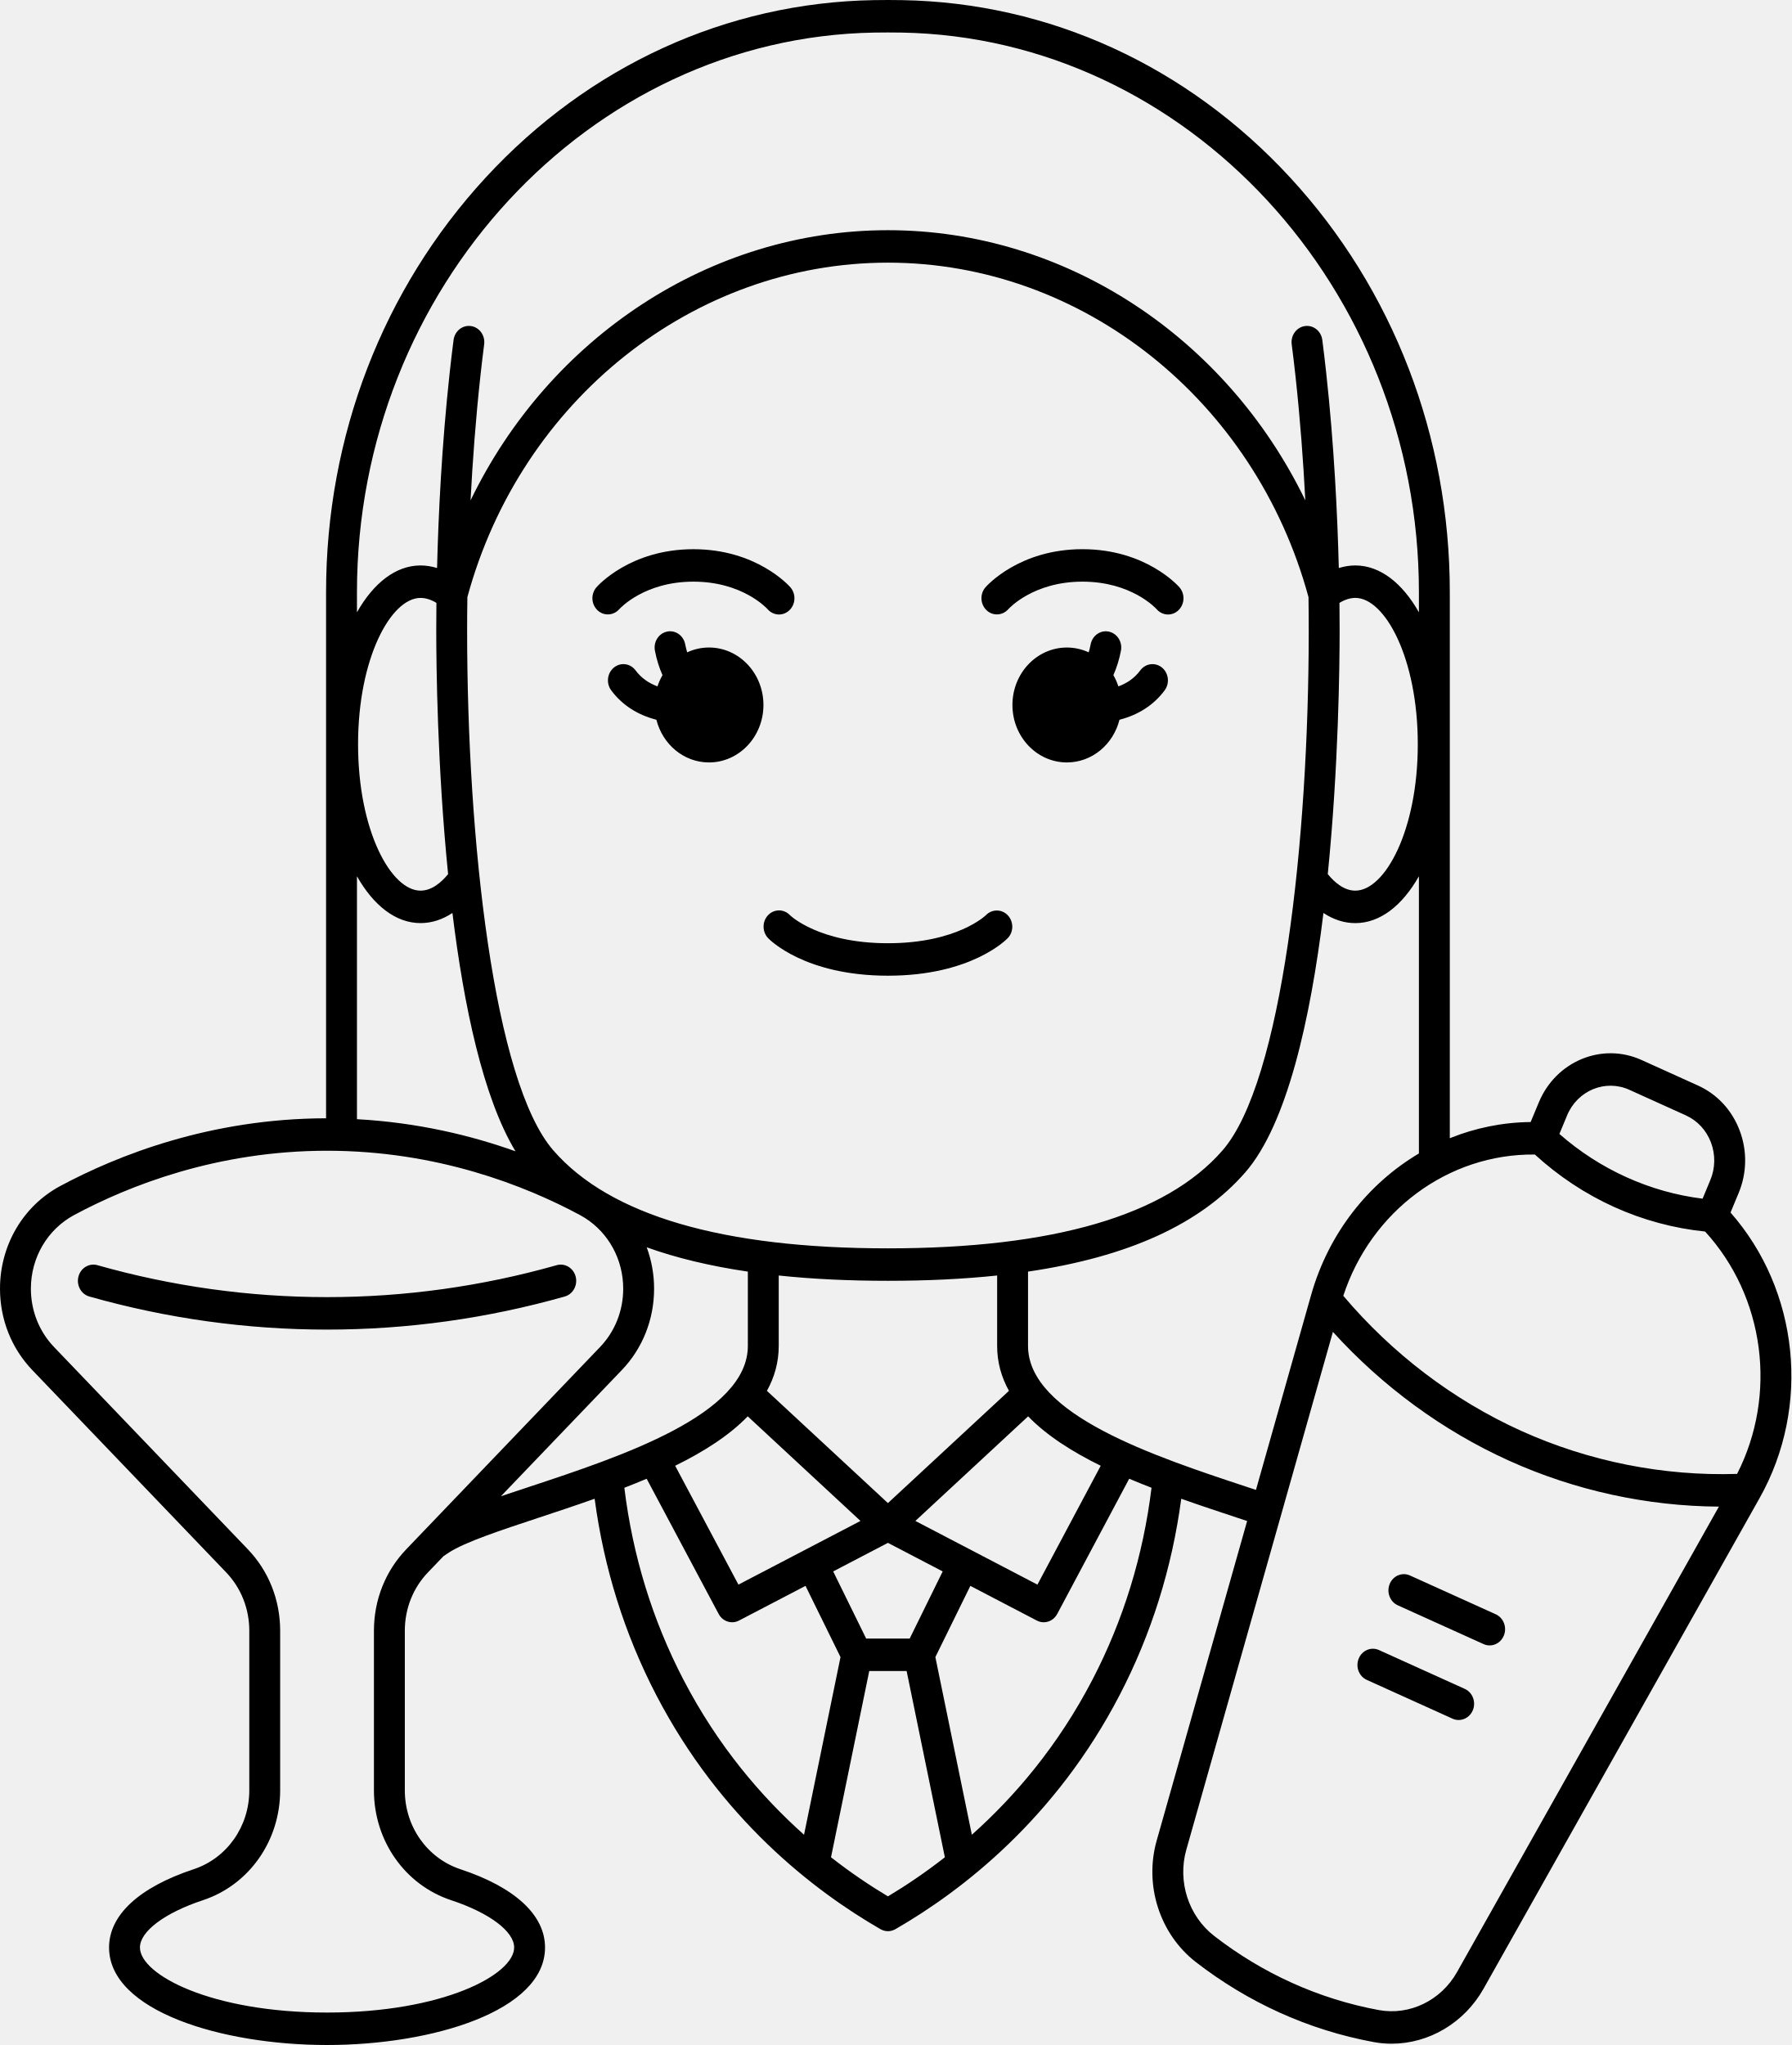
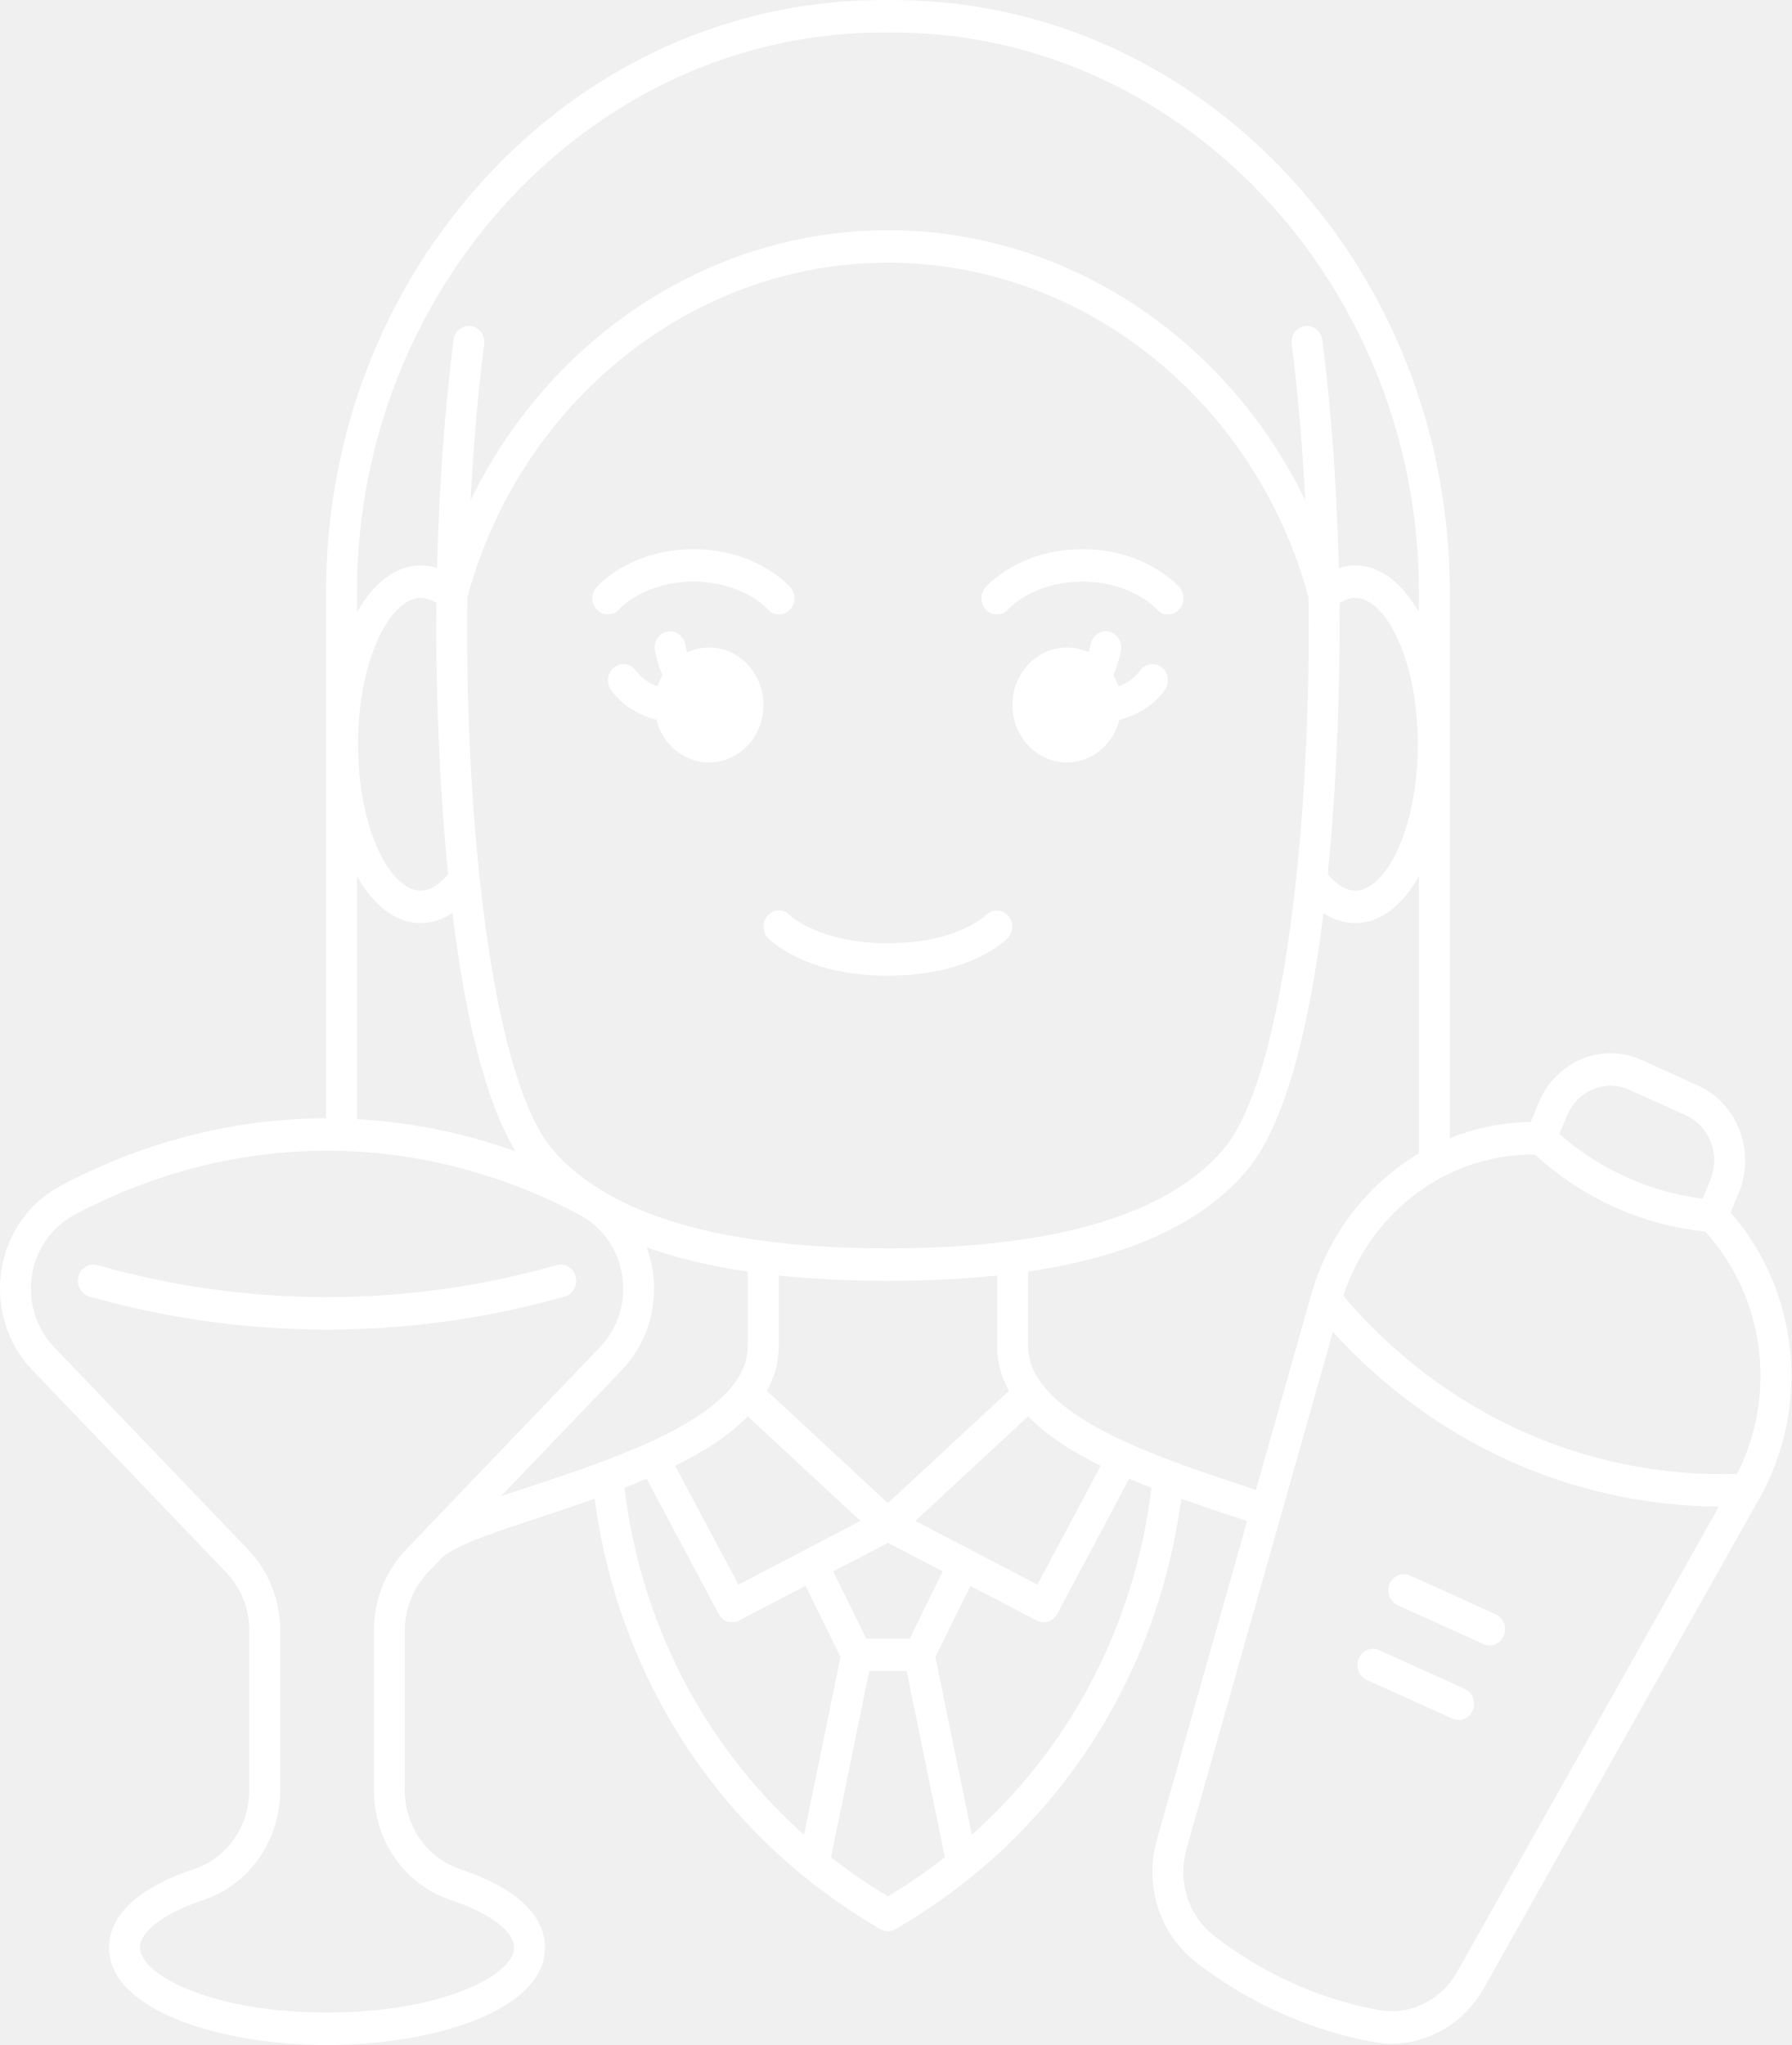
<svg xmlns="http://www.w3.org/2000/svg" width="99" height="113" viewBox="0 0 99 113" fill="white">
-   <path d="M31.814 70.542C31.936 71.02 31.667 71.512 31.212 71.641C26.93 72.854 22.51 73.469 18.074 73.469C13.638 73.469 9.218 72.854 4.937 71.641C4.482 71.512 4.212 71.02 4.335 70.542C4.458 70.063 4.928 69.781 5.381 69.909C9.518 71.081 13.788 71.675 18.074 71.675C22.36 71.675 26.631 71.081 30.767 69.909C31.222 69.781 31.691 70.063 31.814 70.542ZM95.636 67.001C99.418 71.299 100.093 77.712 97.242 82.78L81.989 109.886C80.92 111.785 78.96 112.928 76.906 112.928C76.572 112.928 76.235 112.898 75.9 112.835C74.116 112.506 72.37 111.958 70.712 111.207C69.075 110.467 67.517 109.526 66.081 108.412C64.092 106.867 63.224 104.171 63.923 101.704L68.922 84.046C68.744 83.987 68.565 83.928 68.382 83.867C67.376 83.535 66.327 83.187 65.281 82.816C64.769 86.65 63.626 90.295 61.875 93.666C58.324 100.499 53.175 104.472 49.482 106.601C49.354 106.674 49.212 106.711 49.071 106.711C48.93 106.711 48.789 106.674 48.661 106.601C44.967 104.472 39.819 100.499 36.268 93.666C34.516 90.295 33.374 86.65 32.862 82.816C31.815 83.187 30.767 83.534 29.76 83.867C27.67 84.558 25.696 85.211 24.809 85.788C24.706 85.855 24.605 85.924 24.504 85.994L23.654 86.881C22.827 87.743 22.372 88.89 22.372 90.109V98.929C22.372 100.928 23.608 102.679 25.446 103.288C28.461 104.285 30.121 105.82 30.121 107.611C30.121 111.111 23.914 113 18.074 113C12.234 113 6.027 111.111 6.027 107.611C6.027 105.82 7.688 104.285 10.702 103.288C12.541 102.679 13.777 100.928 13.777 98.929V90.109C13.777 88.89 13.321 87.743 12.495 86.881L1.786 75.707C0.634 74.506 0 72.907 0 71.207C0 68.811 1.274 66.639 3.325 65.538C6.501 63.834 11.626 61.805 18.02 61.793V32.722C18.02 24.117 21.151 15.982 26.836 9.817C32.54 3.631 40.16 0.147 48.291 0.007C48.808 -0.002 49.334 -0.002 49.851 0.007C57.982 0.147 65.602 3.631 71.306 9.817C76.991 15.982 80.122 24.117 80.122 32.722V62.894C81.523 62.329 83.031 62.015 84.59 62L85.041 60.915C85.988 58.635 88.534 57.583 90.717 58.571L93.84 59.984C94.902 60.464 95.72 61.349 96.143 62.474C96.564 63.593 96.543 64.817 96.085 65.921L95.636 67.001ZM86.179 62.658C87.296 63.638 88.539 64.44 89.881 65.047C91.226 65.656 92.64 66.055 94.092 66.235L94.521 65.203C94.796 64.54 94.808 63.805 94.556 63.133C94.301 62.455 93.807 61.921 93.165 61.631L90.042 60.218C88.72 59.62 87.177 60.254 86.605 61.632L86.179 62.658ZM19.727 32.722V33.833C20.641 32.22 21.87 31.245 23.24 31.245C23.545 31.245 23.852 31.294 24.154 31.387C24.227 28.451 24.413 24.592 24.854 20.57C24.919 19.969 24.991 19.368 25.066 18.786C25.129 18.295 25.56 17.95 26.026 18.017C26.493 18.083 26.82 18.535 26.757 19.026C26.684 19.597 26.614 20.185 26.549 20.775C26.286 23.181 26.115 25.528 26.005 27.649C30.361 18.654 39.245 12.72 49.071 12.72C58.896 12.72 67.781 18.654 72.137 27.649C72.027 25.528 71.856 23.181 71.593 20.775C71.528 20.185 71.458 19.597 71.385 19.026C71.321 18.535 71.649 18.083 72.116 18.017C72.585 17.95 73.013 18.295 73.076 18.786C73.151 19.368 73.222 19.969 73.288 20.57C73.729 24.592 73.914 28.451 73.988 31.387C74.289 31.294 74.596 31.245 74.901 31.245C76.271 31.245 77.5 32.22 78.415 33.833V32.722C78.415 15.944 65.589 2.072 49.823 1.8C49.324 1.792 48.818 1.792 48.319 1.8C32.553 2.072 19.727 15.944 19.727 32.722ZM52.097 86.832L49.071 85.253L46.045 86.832L47.868 90.542H50.273L52.097 86.832ZM37.312 80.993L40.809 87.561L47.554 84.042L41.323 78.262C40.302 79.319 38.899 80.213 37.312 80.993ZM57.333 87.561L60.83 80.993C59.243 80.213 57.84 79.319 56.819 78.262L50.587 84.042L57.333 87.561ZM55.106 74.369V70.48C53.255 70.675 51.246 70.773 49.071 70.773C46.896 70.773 44.887 70.676 43.036 70.48V74.369C43.036 75.278 42.8 76.101 42.383 76.853L49.071 83.056L55.759 76.853C55.342 76.1 55.106 75.278 55.106 74.369ZM67.562 63.567C70.853 59.785 72.326 46.412 72.326 34.837C72.326 34.316 72.323 33.696 72.313 32.995C69.354 22.108 59.813 14.513 49.071 14.513C38.329 14.513 28.787 22.108 25.829 32.995C25.819 33.696 25.815 34.316 25.815 34.837C25.815 46.412 27.288 59.785 30.58 63.567C33.705 67.159 39.926 68.98 49.071 68.98C58.215 68.98 64.437 67.159 67.562 63.567ZM24.109 34.837C24.109 34.396 24.111 33.885 24.118 33.314C23.832 33.137 23.525 33.039 23.24 33.039C21.608 33.039 19.788 36.36 19.788 41.126C19.788 45.892 21.607 49.214 23.24 49.214C23.858 49.214 24.385 48.764 24.764 48.301C24.166 42.345 24.109 36.744 24.109 34.837ZM19.727 48.419V61.843C23.072 62.026 26.03 62.738 28.488 63.617C26.691 60.64 25.629 55.561 25.003 50.447C24.448 50.816 23.855 51.007 23.24 51.007C21.87 51.007 20.641 50.033 19.727 48.419ZM73.378 48.301C73.757 48.764 74.283 49.214 74.901 49.214C76.534 49.214 78.353 45.892 78.353 41.126C78.353 36.36 76.534 33.038 74.901 33.038C74.617 33.038 74.31 33.137 74.024 33.314C74.03 33.884 74.033 34.396 74.033 34.837C74.033 36.744 73.976 42.345 73.378 48.301ZM22.451 85.609L33.159 74.435C33.986 73.572 34.441 72.426 34.441 71.207C34.441 69.603 33.642 68.138 32.334 67.305C32.321 67.297 32.307 67.288 32.293 67.28C32.212 67.229 32.131 67.181 32.046 67.136C29.028 65.516 24.154 63.586 18.074 63.586C11.994 63.586 7.12 65.516 4.102 67.136C2.625 67.928 1.707 69.488 1.707 71.207C1.707 72.426 2.162 73.572 2.989 74.435L13.697 85.609C14.849 86.81 15.483 88.409 15.483 90.109V98.93C15.483 101.715 13.768 104.154 11.215 104.999C9.1 105.698 7.734 106.724 7.734 107.611C7.734 109.113 11.668 111.207 18.074 111.207C24.48 111.207 28.414 109.113 28.414 107.611C28.414 106.724 27.048 105.698 24.933 104.999C22.38 104.154 20.665 101.715 20.665 98.93V90.109C20.665 88.409 21.299 86.811 22.451 85.609ZM41.329 74.369V70.265C39.243 69.958 37.382 69.512 35.74 68.922C36.004 69.639 36.148 70.41 36.148 71.207C36.148 72.907 35.514 74.506 34.362 75.708L27.68 82.68C28.18 82.51 28.705 82.337 29.248 82.157C34.346 80.471 41.329 78.162 41.329 74.369ZM44.434 101.382L46.45 91.565L44.516 87.63L40.84 89.547C40.718 89.611 40.589 89.641 40.461 89.641C40.161 89.641 39.871 89.475 39.716 89.182L35.737 81.71C35.332 81.882 34.92 82.048 34.504 82.209C34.963 85.96 36.059 89.522 37.766 92.807C39.675 96.481 42.076 99.28 44.434 101.382ZM52.217 102.627L50.104 92.336H48.038L45.925 102.627C47.028 103.49 48.096 104.204 49.071 104.787C50.046 104.204 51.114 103.49 52.217 102.627ZM63.638 82.209C63.221 82.048 62.81 81.881 62.404 81.71L58.426 89.182C58.27 89.475 57.98 89.641 57.68 89.641C57.552 89.641 57.423 89.611 57.301 89.547L53.626 87.63L51.692 91.565L53.708 101.382C56.066 99.28 58.467 96.481 60.376 92.807C62.083 89.522 63.178 85.96 63.638 82.209ZM69.409 82.327L72.457 71.558C73.42 68.157 75.606 65.401 78.415 63.737V48.419C77.501 50.033 76.272 51.008 74.902 51.008C74.287 51.008 73.694 50.816 73.139 50.448C72.422 56.305 71.133 62.121 68.822 64.778C66.338 67.631 62.377 69.446 56.813 70.265V74.369C56.813 78.163 63.796 80.471 68.894 82.157C69.068 82.214 69.238 82.271 69.409 82.327ZM94.994 83.251C91.015 83.226 87.032 82.359 83.384 80.708C79.733 79.057 76.4 76.613 73.662 73.596L65.559 102.215C65.065 103.962 65.682 105.872 67.095 106.969C68.426 108.002 69.87 108.874 71.387 109.56C72.924 110.256 74.542 110.764 76.195 111.069C77.899 111.384 79.637 110.542 80.52 108.973L94.994 83.251ZM94.231 68.051C92.497 67.873 90.808 67.419 89.206 66.695C87.605 65.97 86.133 64.993 84.822 63.795C80.044 63.743 75.775 66.907 74.236 71.602C76.933 74.794 80.318 77.368 84.059 79.061C87.802 80.754 91.922 81.573 95.999 81.443C98.233 77.064 97.528 71.653 94.231 68.051ZM82.662 89.2L77.922 87.056C77.489 86.86 76.986 87.07 76.8 87.525C76.614 87.98 76.814 88.508 77.246 88.703L81.987 90.847C82.097 90.897 82.211 90.921 82.324 90.921C82.654 90.921 82.969 90.718 83.108 90.378C83.294 89.924 83.094 89.396 82.662 89.2ZM80.949 93.322L76.209 91.177C75.776 90.981 75.274 91.192 75.088 91.647C74.901 92.101 75.101 92.629 75.534 92.825L80.274 94.969C80.384 95.019 80.499 95.042 80.611 95.042C80.942 95.042 81.256 94.839 81.395 94.5C81.582 94.045 81.382 93.518 80.949 93.322ZM34.217 33.668C34.273 33.605 35.619 32.14 38.321 32.14C41.023 32.14 42.369 33.605 42.421 33.663C42.589 33.856 42.82 33.955 43.051 33.955C43.257 33.955 43.463 33.877 43.626 33.72C43.974 33.386 43.999 32.819 43.681 32.453C43.606 32.367 41.81 30.347 38.321 30.347C34.831 30.347 33.035 32.367 32.961 32.453C32.645 32.817 32.669 33.378 33.013 33.713C33.356 34.047 33.895 34.026 34.217 33.668ZM59.821 30.346C56.331 30.346 54.535 32.367 54.461 32.453C54.145 32.816 54.169 33.377 54.513 33.712C54.856 34.047 55.395 34.026 55.717 33.668C55.773 33.605 57.119 32.14 59.821 32.14C62.513 32.14 63.859 33.594 63.925 33.667C64.092 33.858 64.321 33.955 64.551 33.955C64.757 33.955 64.963 33.877 65.126 33.72C65.474 33.386 65.499 32.819 65.181 32.453C65.106 32.367 63.311 30.346 59.821 30.346ZM54.493 50.562C54.478 50.578 52.899 52.12 49.071 52.12C45.243 52.12 43.664 50.578 43.656 50.569C43.323 50.219 42.783 50.218 42.449 50.567C42.115 50.917 42.114 51.484 42.446 51.835C42.527 51.92 44.469 53.914 49.071 53.914C53.673 53.914 55.615 51.92 55.696 51.835C56.026 51.487 56.024 50.929 55.697 50.579C55.37 50.228 54.831 50.223 54.493 50.562ZM39.181 35.779C38.752 35.779 38.345 35.875 37.976 36.046C37.934 35.903 37.897 35.756 37.867 35.603C37.775 35.117 37.325 34.802 36.863 34.9C36.4 34.998 36.101 35.471 36.194 35.956C36.286 36.439 36.427 36.889 36.612 37.306C36.499 37.501 36.406 37.709 36.335 37.928C35.867 37.754 35.445 37.476 35.124 37.043C34.834 36.653 34.298 36.582 33.927 36.887C33.555 37.191 33.488 37.755 33.778 38.146C34.379 38.956 35.23 39.503 36.275 39.771C36.617 41.128 37.786 42.13 39.181 42.13C40.843 42.13 42.191 40.708 42.191 38.955C42.191 37.201 40.843 35.779 39.181 35.779ZM64.215 36.887C63.843 36.583 63.307 36.653 63.017 37.043C62.697 37.476 62.275 37.755 61.807 37.928C61.736 37.709 61.642 37.501 61.53 37.306C61.715 36.889 61.855 36.439 61.948 35.956C62.041 35.471 61.741 34.998 61.279 34.901C60.817 34.802 60.367 35.118 60.274 35.603C60.245 35.756 60.208 35.903 60.166 36.046C59.797 35.876 59.389 35.78 58.961 35.78C57.298 35.78 55.951 37.201 55.951 38.955C55.951 40.708 57.298 42.13 58.961 42.13C60.355 42.13 61.525 41.129 61.867 39.771C62.911 39.503 63.763 38.956 64.364 38.146C64.653 37.755 64.587 37.192 64.215 36.887Z" fill="black" />
+   <path d="M31.814 70.542C31.936 71.02 31.667 71.512 31.212 71.641C26.93 72.854 22.51 73.469 18.074 73.469C13.638 73.469 9.218 72.854 4.937 71.641C4.482 71.512 4.212 71.02 4.335 70.542C4.458 70.063 4.928 69.781 5.381 69.909C9.518 71.081 13.788 71.675 18.074 71.675C22.36 71.675 26.631 71.081 30.767 69.909C31.222 69.781 31.691 70.063 31.814 70.542ZM95.636 67.001C99.418 71.299 100.093 77.712 97.242 82.78L81.989 109.886C80.92 111.785 78.96 112.928 76.906 112.928C76.572 112.928 76.235 112.898 75.9 112.835C74.116 112.506 72.37 111.958 70.712 111.207C69.075 110.467 67.517 109.526 66.081 108.412C64.092 106.867 63.224 104.171 63.923 101.704L68.922 84.046C68.744 83.987 68.565 83.928 68.382 83.867C67.376 83.535 66.327 83.187 65.281 82.816C64.769 86.65 63.626 90.295 61.875 93.666C58.324 100.499 53.175 104.472 49.482 106.601C49.354 106.674 49.212 106.711 49.071 106.711C48.93 106.711 48.789 106.674 48.661 106.601C44.967 104.472 39.819 100.499 36.268 93.666C34.516 90.295 33.374 86.65 32.862 82.816C31.815 83.187 30.767 83.534 29.76 83.867C27.67 84.558 25.696 85.211 24.809 85.788C24.706 85.855 24.605 85.924 24.504 85.994L23.654 86.881C22.827 87.743 22.372 88.89 22.372 90.109V98.929C22.372 100.928 23.608 102.679 25.446 103.288C28.461 104.285 30.121 105.82 30.121 107.611C30.121 111.111 23.914 113 18.074 113C12.234 113 6.027 111.111 6.027 107.611C6.027 105.82 7.688 104.285 10.702 103.288C12.541 102.679 13.777 100.928 13.777 98.929V90.109C13.777 88.89 13.321 87.743 12.495 86.881L1.786 75.707C0.634 74.506 0 72.907 0 71.207C0 68.811 1.274 66.639 3.325 65.538C6.501 63.834 11.626 61.805 18.02 61.793V32.722C18.02 24.117 21.151 15.982 26.836 9.817C32.54 3.631 40.16 0.147 48.291 0.007C48.808 -0.002 49.334 -0.002 49.851 0.007C57.982 0.147 65.602 3.631 71.306 9.817C76.991 15.982 80.122 24.117 80.122 32.722V62.894C81.523 62.329 83.031 62.015 84.59 62L85.041 60.915C85.988 58.635 88.534 57.583 90.717 58.571L93.84 59.984C94.902 60.464 95.72 61.349 96.143 62.474C96.564 63.593 96.543 64.817 96.085 65.921L95.636 67.001ZM86.179 62.658C87.296 63.638 88.539 64.44 89.881 65.047C91.226 65.656 92.64 66.055 94.092 66.235L94.521 65.203C94.796 64.54 94.808 63.805 94.556 63.133C94.301 62.455 93.807 61.921 93.165 61.631L90.042 60.218C88.72 59.62 87.177 60.254 86.605 61.632L86.179 62.658ZM19.727 32.722V33.833C20.641 32.22 21.87 31.245 23.24 31.245C23.545 31.245 23.852 31.294 24.154 31.387C24.227 28.451 24.413 24.592 24.854 20.57C24.919 19.969 24.991 19.368 25.066 18.786C25.129 18.295 25.56 17.95 26.026 18.017C26.493 18.083 26.82 18.535 26.757 19.026C26.684 19.597 26.614 20.185 26.549 20.775C26.286 23.181 26.115 25.528 26.005 27.649C30.361 18.654 39.245 12.72 49.071 12.72C58.896 12.72 67.781 18.654 72.137 27.649C72.027 25.528 71.856 23.181 71.593 20.775C71.528 20.185 71.458 19.597 71.385 19.026C71.321 18.535 71.649 18.083 72.116 18.017C72.585 17.95 73.013 18.295 73.076 18.786C73.151 19.368 73.222 19.969 73.288 20.57C73.729 24.592 73.914 28.451 73.988 31.387C74.289 31.294 74.596 31.245 74.901 31.245C76.271 31.245 77.5 32.22 78.415 33.833V32.722C78.415 15.944 65.589 2.072 49.823 1.8C49.324 1.792 48.818 1.792 48.319 1.8C32.553 2.072 19.727 15.944 19.727 32.722ZM52.097 86.832L49.071 85.253L46.045 86.832L47.868 90.542H50.273L52.097 86.832ZM37.312 80.993L40.809 87.561L47.554 84.042L41.323 78.262C40.302 79.319 38.899 80.213 37.312 80.993ZM57.333 87.561L60.83 80.993C59.243 80.213 57.84 79.319 56.819 78.262L50.587 84.042L57.333 87.561ZM55.106 74.369V70.48C53.255 70.675 51.246 70.773 49.071 70.773C46.896 70.773 44.887 70.676 43.036 70.48V74.369C43.036 75.278 42.8 76.101 42.383 76.853L49.071 83.056L55.759 76.853C55.342 76.1 55.106 75.278 55.106 74.369ZM67.562 63.567C70.853 59.785 72.326 46.412 72.326 34.837C72.326 34.316 72.323 33.696 72.313 32.995C69.354 22.108 59.813 14.513 49.071 14.513C38.329 14.513 28.787 22.108 25.829 32.995C25.819 33.696 25.815 34.316 25.815 34.837C25.815 46.412 27.288 59.785 30.58 63.567C33.705 67.159 39.926 68.98 49.071 68.98C58.215 68.98 64.437 67.159 67.562 63.567ZM24.109 34.837C24.109 34.396 24.111 33.885 24.118 33.314C23.832 33.137 23.525 33.039 23.24 33.039C21.608 33.039 19.788 36.36 19.788 41.126C19.788 45.892 21.607 49.214 23.24 49.214C23.858 49.214 24.385 48.764 24.764 48.301C24.166 42.345 24.109 36.744 24.109 34.837ZM19.727 48.419V61.843C23.072 62.026 26.03 62.738 28.488 63.617C26.691 60.64 25.629 55.561 25.003 50.447C24.448 50.816 23.855 51.007 23.24 51.007C21.87 51.007 20.641 50.033 19.727 48.419ZM73.378 48.301C73.757 48.764 74.283 49.214 74.901 49.214C76.534 49.214 78.353 45.892 78.353 41.126C78.353 36.36 76.534 33.038 74.901 33.038C74.617 33.038 74.31 33.137 74.024 33.314C74.03 33.884 74.033 34.396 74.033 34.837C74.033 36.744 73.976 42.345 73.378 48.301ZM22.451 85.609L33.159 74.435C33.986 73.572 34.441 72.426 34.441 71.207C34.441 69.603 33.642 68.138 32.334 67.305C32.321 67.297 32.307 67.288 32.293 67.28C32.212 67.229 32.131 67.181 32.046 67.136C29.028 65.516 24.154 63.586 18.074 63.586C11.994 63.586 7.12 65.516 4.102 67.136C2.625 67.928 1.707 69.488 1.707 71.207C1.707 72.426 2.162 73.572 2.989 74.435L13.697 85.609C14.849 86.81 15.483 88.409 15.483 90.109V98.93C15.483 101.715 13.768 104.154 11.215 104.999C9.1 105.698 7.734 106.724 7.734 107.611C7.734 109.113 11.668 111.207 18.074 111.207C24.48 111.207 28.414 109.113 28.414 107.611C28.414 106.724 27.048 105.698 24.933 104.999C22.38 104.154 20.665 101.715 20.665 98.93V90.109C20.665 88.409 21.299 86.811 22.451 85.609ZM41.329 74.369V70.265C39.243 69.958 37.382 69.512 35.74 68.922C36.004 69.639 36.148 70.41 36.148 71.207C36.148 72.907 35.514 74.506 34.362 75.708L27.68 82.68C28.18 82.51 28.705 82.337 29.248 82.157C34.346 80.471 41.329 78.162 41.329 74.369ZM44.434 101.382L46.45 91.565L44.516 87.63L40.84 89.547C40.718 89.611 40.589 89.641 40.461 89.641C40.161 89.641 39.871 89.475 39.716 89.182L35.737 81.71C35.332 81.882 34.92 82.048 34.504 82.209C34.963 85.96 36.059 89.522 37.766 92.807C39.675 96.481 42.076 99.28 44.434 101.382ZM52.217 102.627L50.104 92.336H48.038L45.925 102.627C47.028 103.49 48.096 104.204 49.071 104.787C50.046 104.204 51.114 103.49 52.217 102.627ZM63.638 82.209C63.221 82.048 62.81 81.881 62.404 81.71L58.426 89.182C58.27 89.475 57.98 89.641 57.68 89.641C57.552 89.641 57.423 89.611 57.301 89.547L53.626 87.63L51.692 91.565L53.708 101.382C56.066 99.28 58.467 96.481 60.376 92.807C62.083 89.522 63.178 85.96 63.638 82.209ZM69.409 82.327L72.457 71.558C73.42 68.157 75.606 65.401 78.415 63.737V48.419C77.501 50.033 76.272 51.008 74.902 51.008C74.287 51.008 73.694 50.816 73.139 50.448C72.422 56.305 71.133 62.121 68.822 64.778C66.338 67.631 62.377 69.446 56.813 70.265V74.369C56.813 78.163 63.796 80.471 68.894 82.157C69.068 82.214 69.238 82.271 69.409 82.327ZM94.994 83.251C91.015 83.226 87.032 82.359 83.384 80.708C79.733 79.057 76.4 76.613 73.662 73.596L65.559 102.215C65.065 103.962 65.682 105.872 67.095 106.969C68.426 108.002 69.87 108.874 71.387 109.56C72.924 110.256 74.542 110.764 76.195 111.069C77.899 111.384 79.637 110.542 80.52 108.973L94.994 83.251ZM94.231 68.051C92.497 67.873 90.808 67.419 89.206 66.695C87.605 65.97 86.133 64.993 84.822 63.795C80.044 63.743 75.775 66.907 74.236 71.602C76.933 74.794 80.318 77.368 84.059 79.061C87.802 80.754 91.922 81.573 95.999 81.443C98.233 77.064 97.528 71.653 94.231 68.051ZM82.662 89.2L77.922 87.056C77.489 86.86 76.986 87.07 76.8 87.525C76.614 87.98 76.814 88.508 77.246 88.703L81.987 90.847C82.097 90.897 82.211 90.921 82.324 90.921C82.654 90.921 82.969 90.718 83.108 90.378C83.294 89.924 83.094 89.396 82.662 89.2ZM80.949 93.322L76.209 91.177C75.776 90.981 75.274 91.192 75.088 91.647C74.901 92.101 75.101 92.629 75.534 92.825L80.274 94.969C80.384 95.019 80.499 95.042 80.611 95.042C80.942 95.042 81.256 94.839 81.395 94.5C81.582 94.045 81.382 93.518 80.949 93.322ZM34.217 33.668C34.273 33.605 35.619 32.14 38.321 32.14C41.023 32.14 42.369 33.605 42.421 33.663C42.589 33.856 42.82 33.955 43.051 33.955C43.257 33.955 43.463 33.877 43.626 33.72C43.974 33.386 43.999 32.819 43.681 32.453C43.606 32.367 41.81 30.347 38.321 30.347C34.831 30.347 33.035 32.367 32.961 32.453C32.645 32.817 32.669 33.378 33.013 33.713C33.356 34.047 33.895 34.026 34.217 33.668ZM59.821 30.346C56.331 30.346 54.535 32.367 54.461 32.453C54.145 32.816 54.169 33.377 54.513 33.712C54.856 34.047 55.395 34.026 55.717 33.668C55.773 33.605 57.119 32.14 59.821 32.14C62.513 32.14 63.859 33.594 63.925 33.667C64.092 33.858 64.321 33.955 64.551 33.955C64.757 33.955 64.963 33.877 65.126 33.72C65.474 33.386 65.499 32.819 65.181 32.453C65.106 32.367 63.311 30.346 59.821 30.346ZM54.493 50.562C54.478 50.578 52.899 52.12 49.071 52.12C45.243 52.12 43.664 50.578 43.656 50.569C43.323 50.219 42.783 50.218 42.449 50.567C42.115 50.917 42.114 51.484 42.446 51.835C42.527 51.92 44.469 53.914 49.071 53.914C53.673 53.914 55.615 51.92 55.696 51.835C56.026 51.487 56.024 50.929 55.697 50.579C55.37 50.228 54.831 50.223 54.493 50.562ZM39.181 35.779C38.752 35.779 38.345 35.875 37.976 36.046C37.934 35.903 37.897 35.756 37.867 35.603C37.775 35.117 37.325 34.802 36.863 34.9C36.4 34.998 36.101 35.471 36.194 35.956C36.286 36.439 36.427 36.889 36.612 37.306C36.499 37.501 36.406 37.709 36.335 37.928C35.867 37.754 35.445 37.476 35.124 37.043C34.834 36.653 34.298 36.582 33.927 36.887C33.555 37.191 33.488 37.755 33.778 38.146C34.379 38.956 35.23 39.503 36.275 39.771C36.617 41.128 37.786 42.13 39.181 42.13C40.843 42.13 42.191 40.708 42.191 38.955C42.191 37.201 40.843 35.779 39.181 35.779ZM64.215 36.887C63.843 36.583 63.307 36.653 63.017 37.043C62.697 37.476 62.275 37.755 61.807 37.928C61.736 37.709 61.642 37.501 61.53 37.306C61.715 36.889 61.855 36.439 61.948 35.956C62.041 35.471 61.741 34.998 61.279 34.901C60.817 34.802 60.367 35.118 60.274 35.603C60.245 35.756 60.208 35.903 60.166 36.046C59.797 35.876 59.389 35.78 58.961 35.78C57.298 35.78 55.951 37.201 55.951 38.955C55.951 40.708 57.298 42.13 58.961 42.13C60.355 42.13 61.525 41.129 61.867 39.771C62.911 39.503 63.763 38.956 64.364 38.146C64.653 37.755 64.587 37.192 64.215 36.887Z" fill="white" />
</svg>
